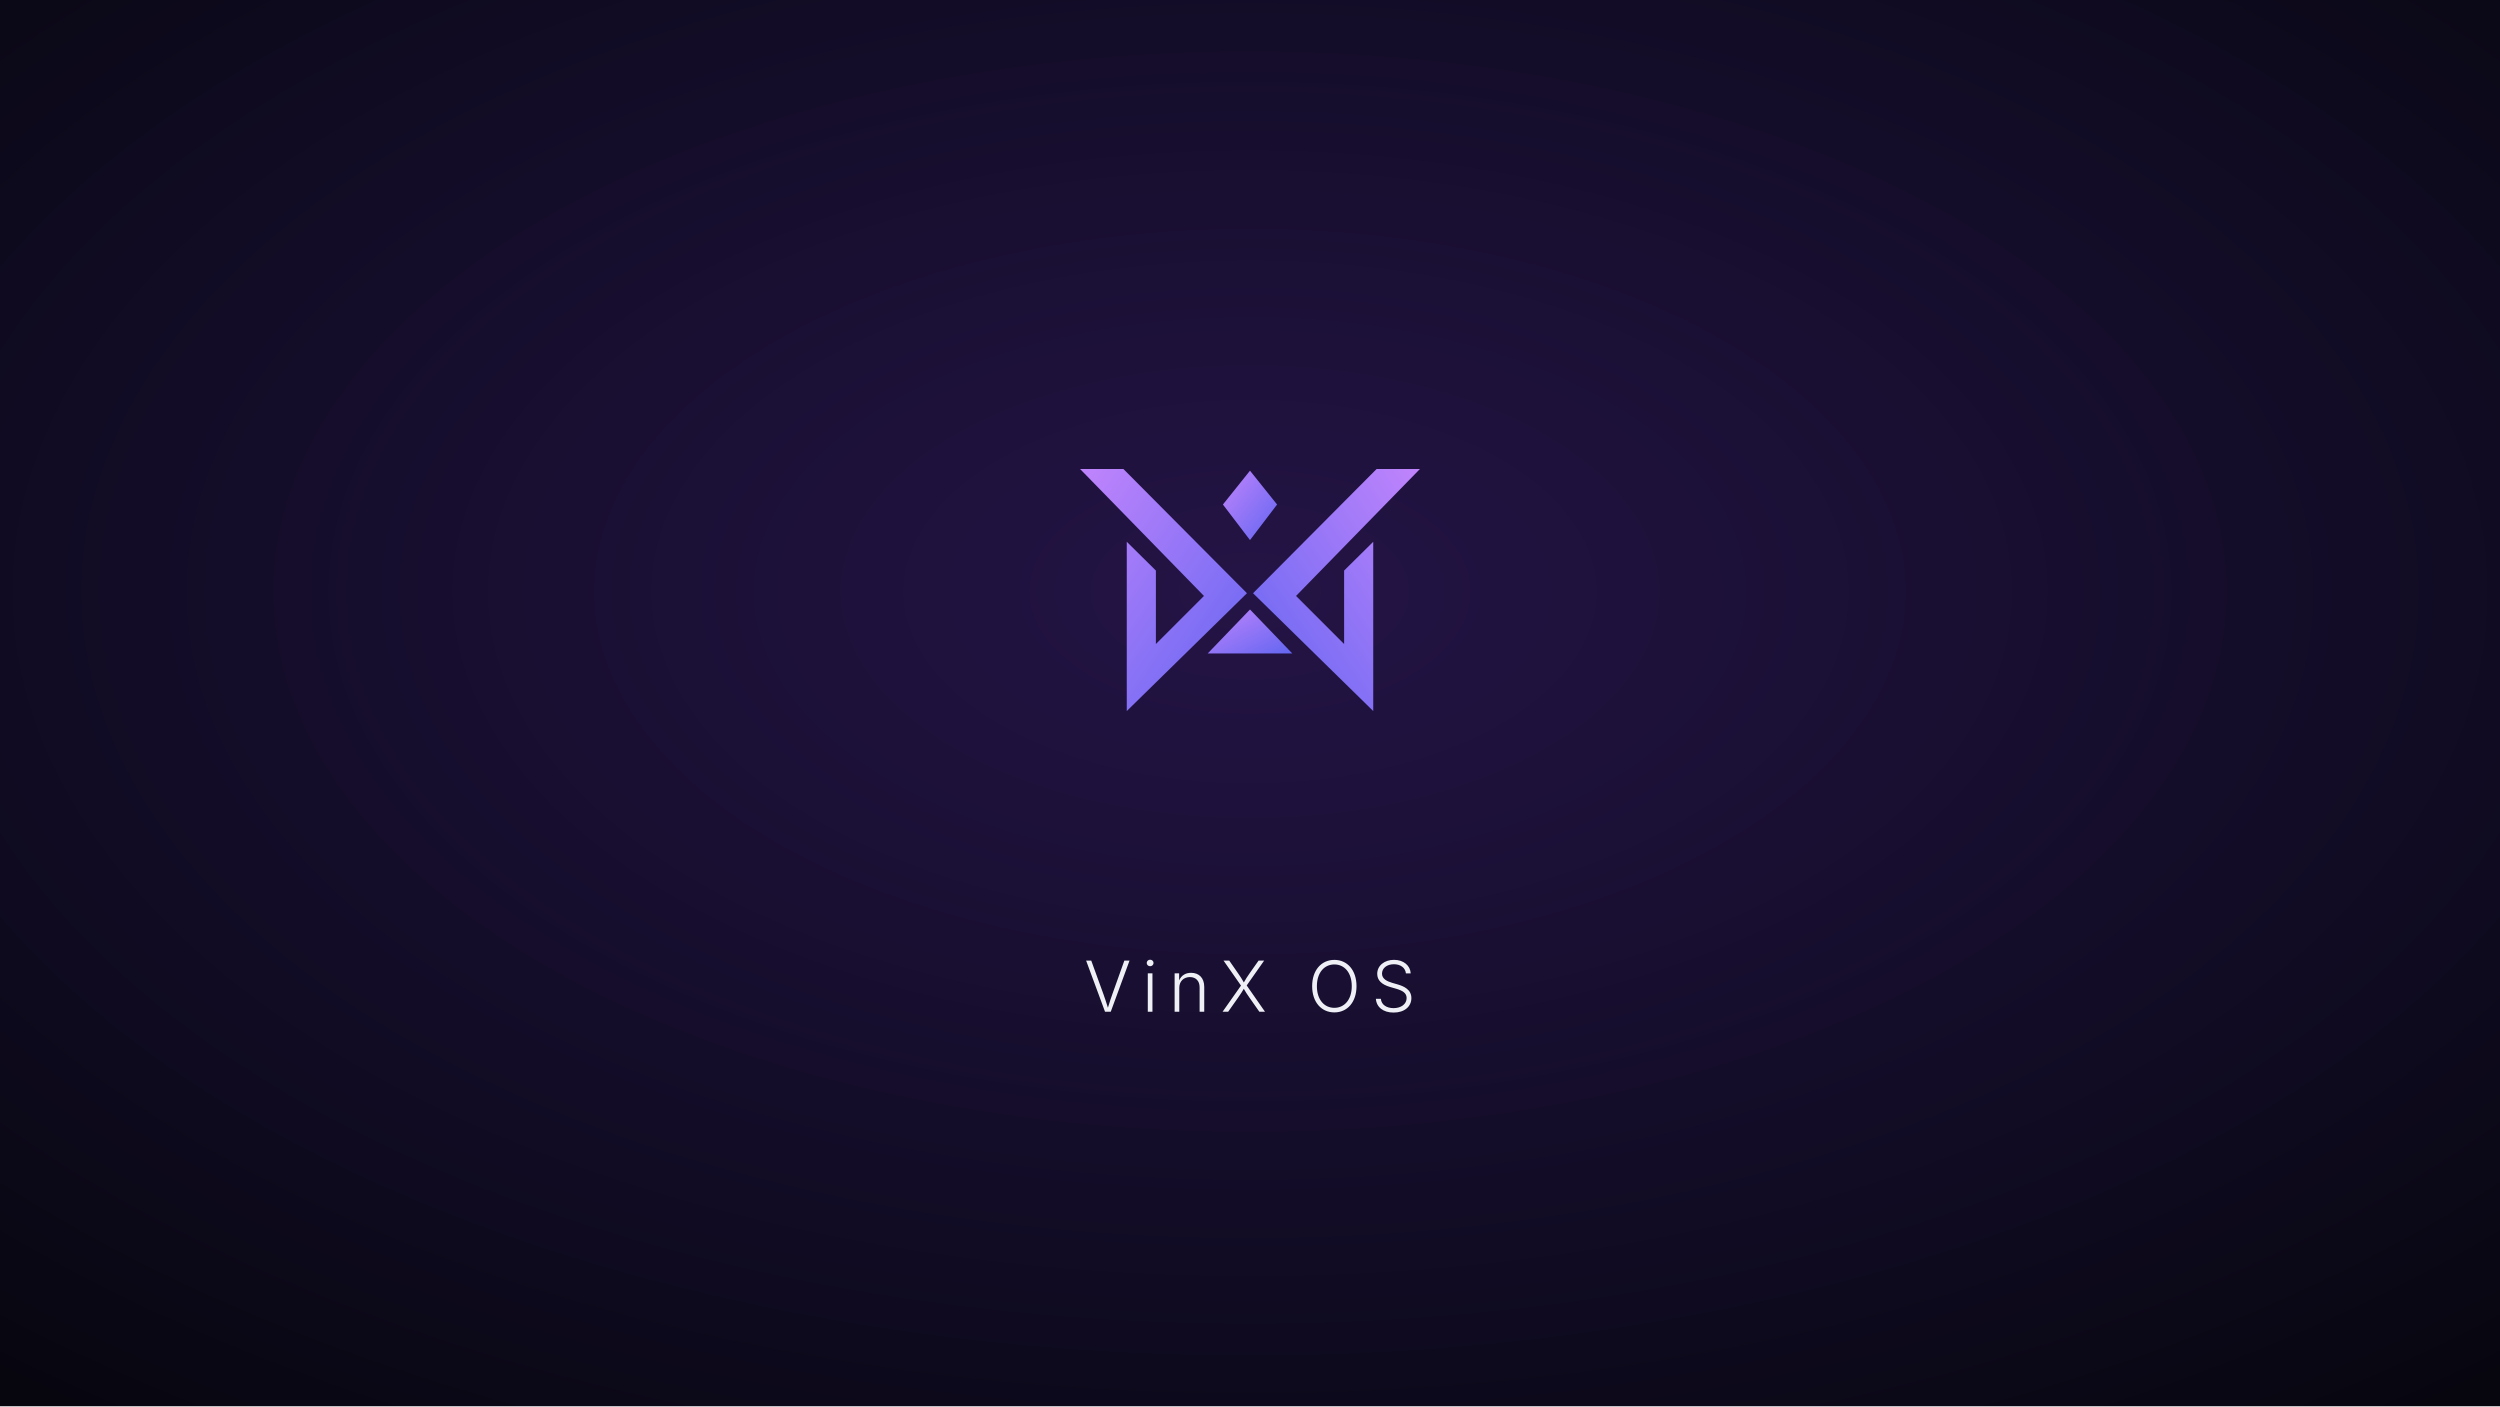
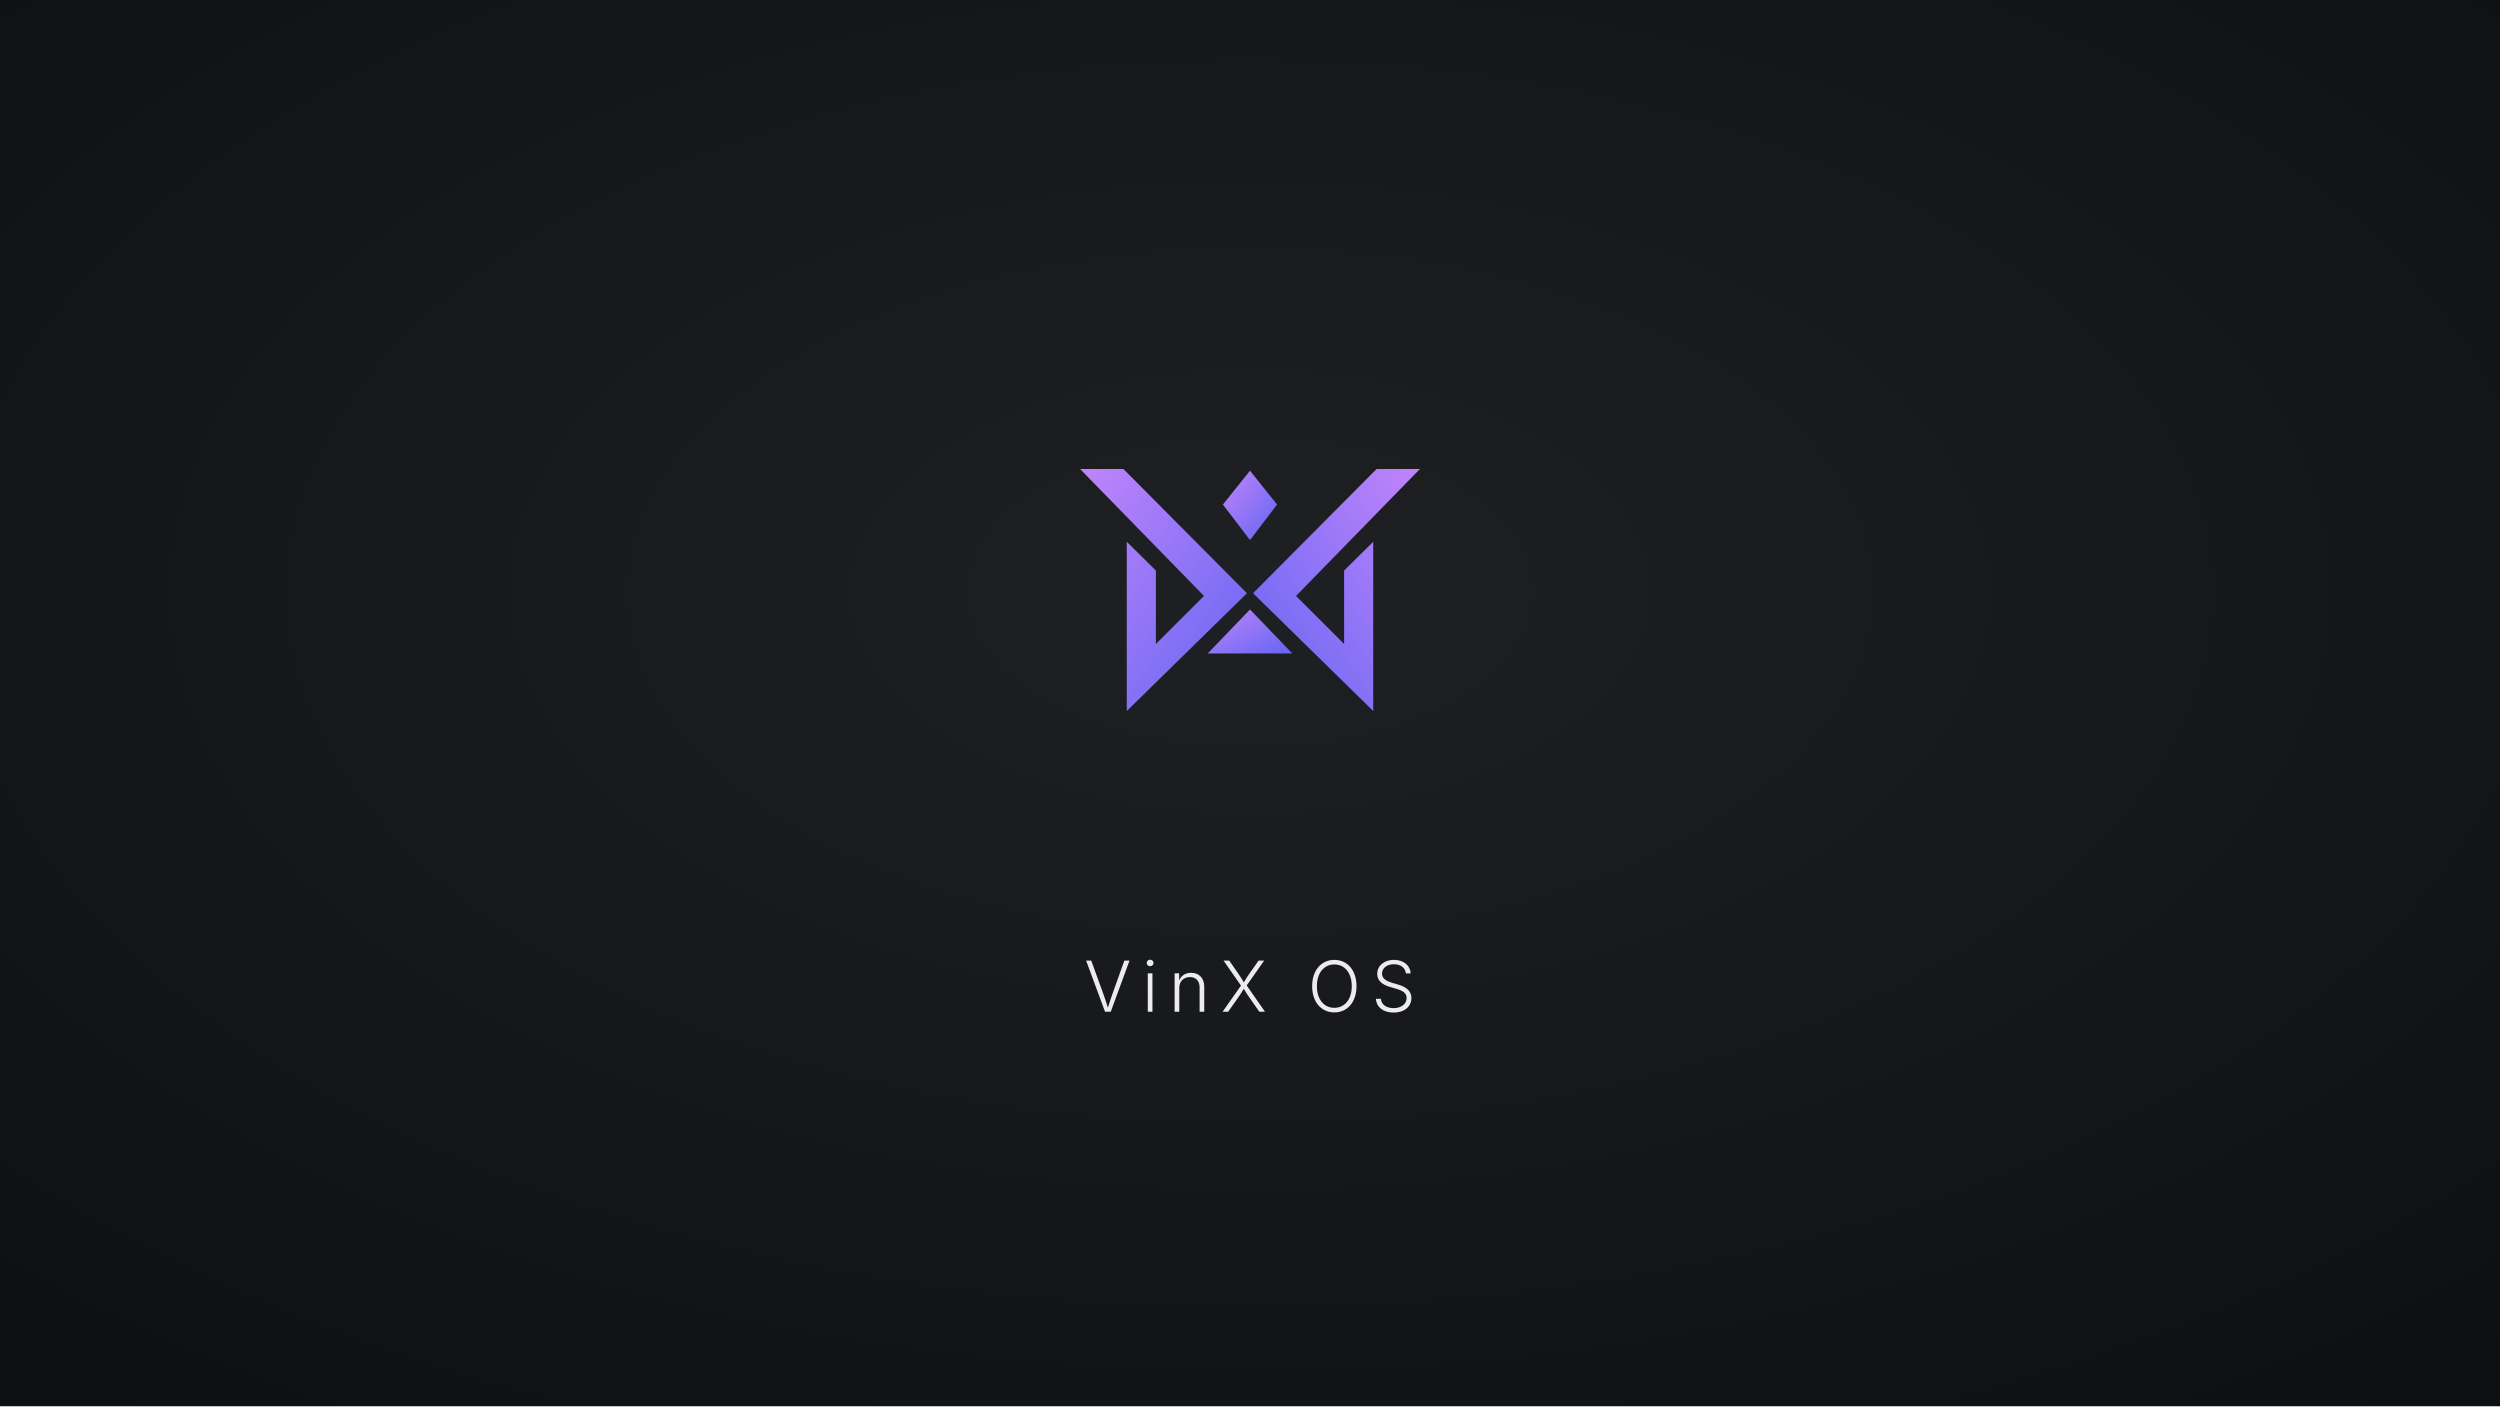
<svg xmlns="http://www.w3.org/2000/svg" viewBox="0 0 1920 1080" width="1920" height="1080">
  <defs>
    <radialGradient id="bg" cx="50%" cy="42%" r="75%">
-       <stop offset="0" stop-color="#241446" />
-       <stop offset=".6" stop-color="#120c26" />
-       <stop offset="1" stop-color="#07060f" />
+       <stop offset="0" stop-color="#1F2023" />
+       <stop offset=".6" stop-color="#151618" />
+       <stop offset="1" stop-color="#0E0F11" />
    </radialGradient>
    <linearGradient id="logo" x1="0" y1="0" x2="1" y2="1">
      <stop offset="0" stop-color="#C084FC" />
      <stop offset="1" stop-color="#6366F1" />
    </linearGradient>
  </defs>
  <rect width="1920" height="1080" fill="url(#bg)" />
  <g transform="translate(960 453) scale(0.26) translate(-627 -635)" fill="url(#logo)">
    <polygon points="125,278 253,278 618,645 263,993 263,493 349,578 349,795 491,653" />
    <polygon transform="translate(1254 0) scale(-1 1)" points="125,278 253,278 618,645 263,993 263,493 349,578 349,795 491,653" />
    <polygon points="627,283 707,383 627,488 547,383" />
    <polygon points="627,693 752,823 502,823" />
  </g>
-   <text x="960" y="777" text-anchor="middle" fill="#EEF0F6" font-family="Inter, sans-serif" font-weight="300" font-size="54" letter-spacing="8">VinX OS</text>
+   <text x="960" y="777" text-anchor="middle" fill="#ECECEE" font-family="Inter, sans-serif" font-weight="300" font-size="54" letter-spacing="8">VinX OS</text>
</svg>
